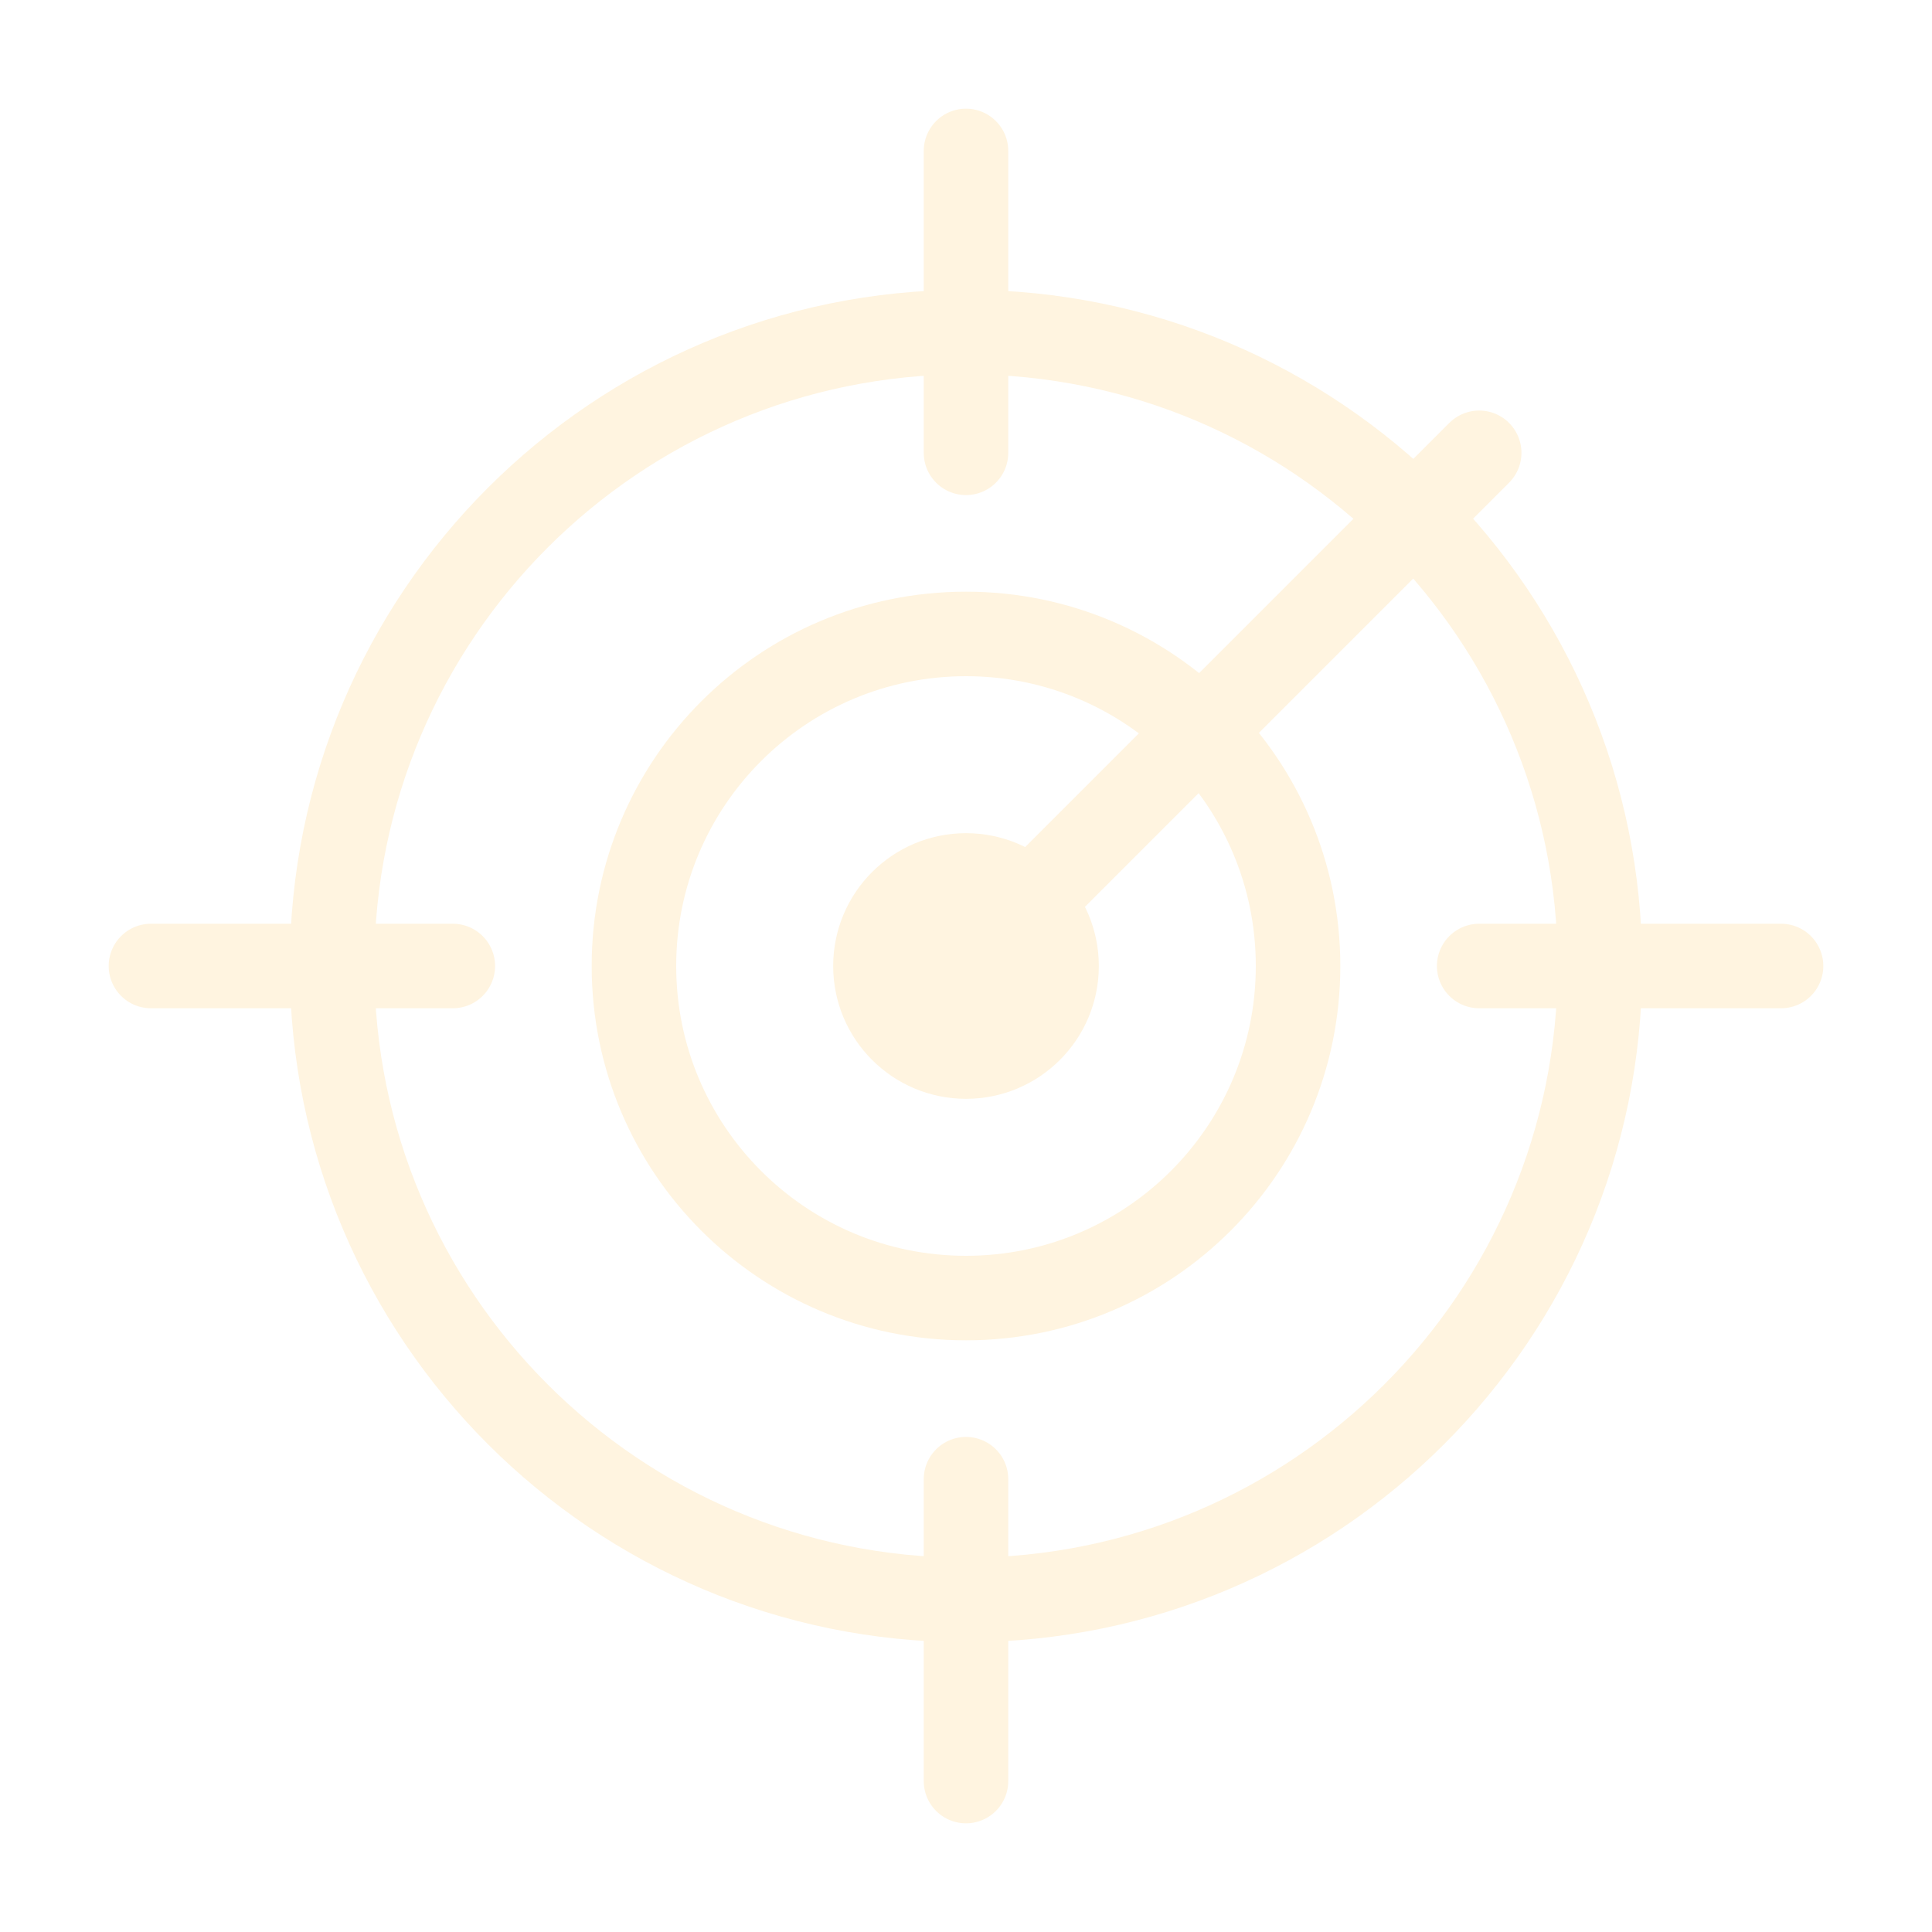
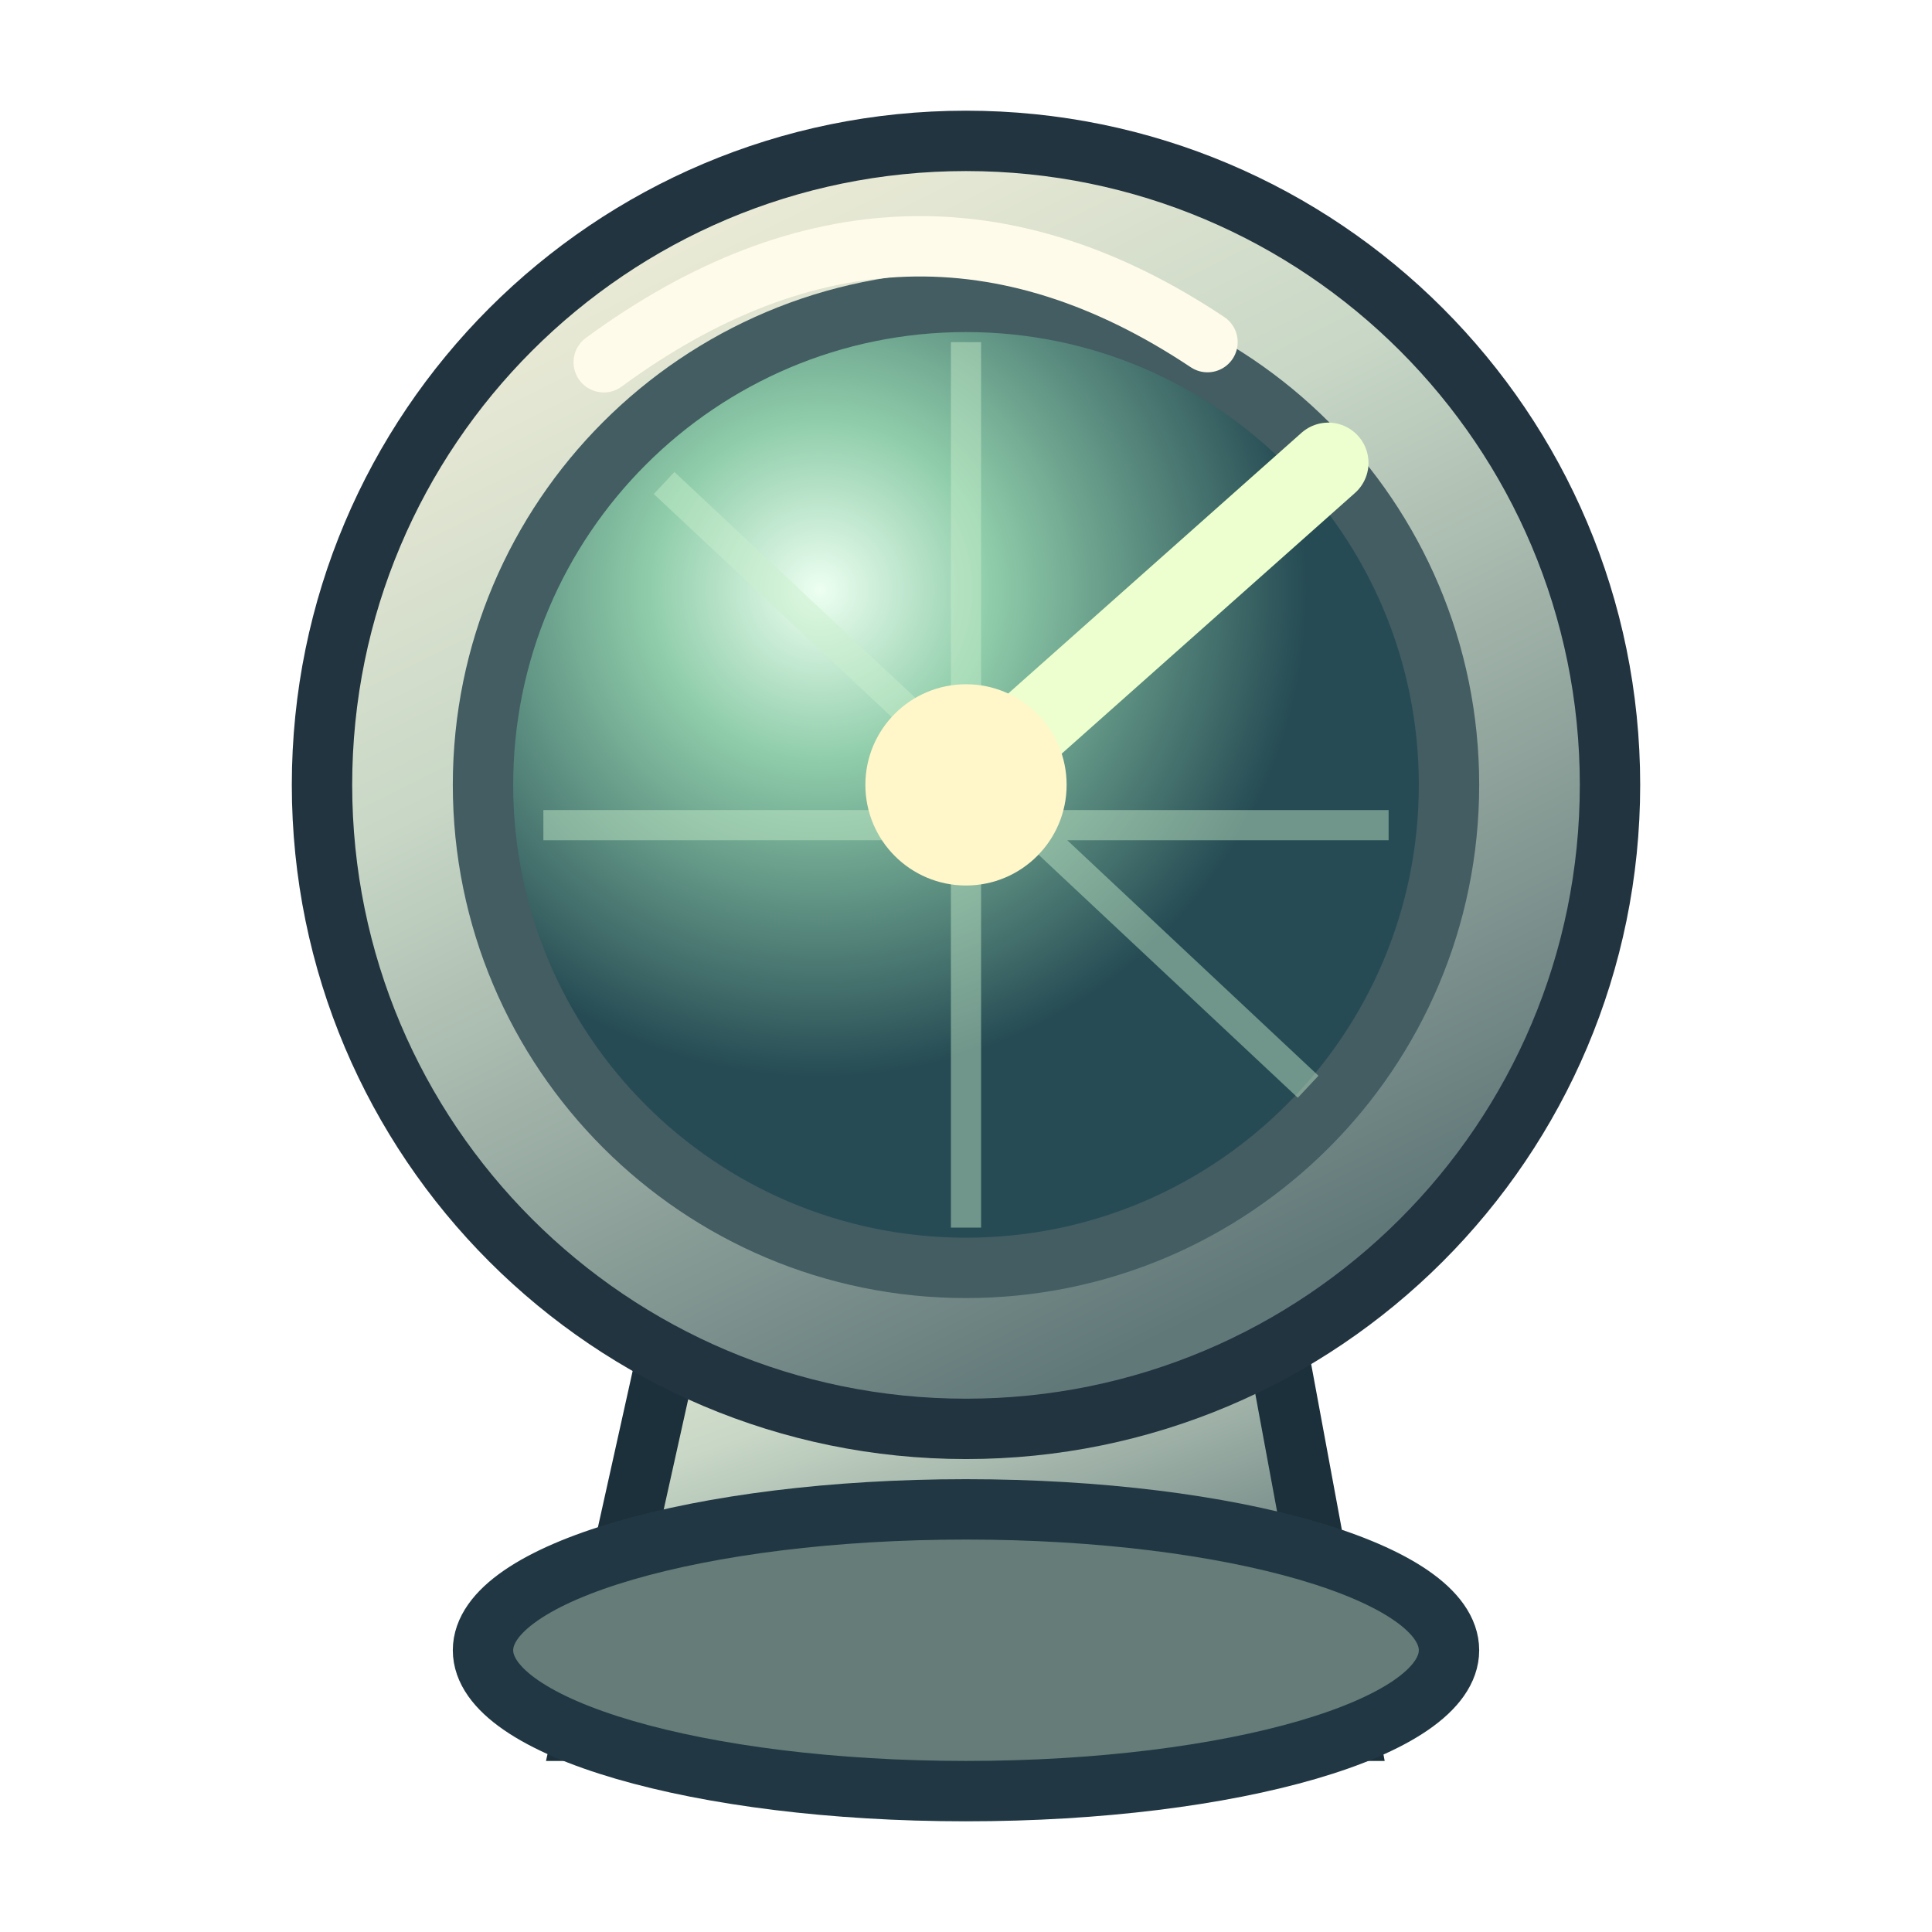
- <svg xmlns="http://www.w3.org/2000/svg" width="64" height="64" viewBox="0 0 64 64">
-   <g fill="none" stroke="#fff4e0" stroke-width="2.8" stroke-linecap="round" stroke-linejoin="round">
-     <circle cx="32" cy="32" r="21" />
-     <circle cx="32" cy="32" r="11" />
-     <path d="M32 5v10M32 49v10M5 32h10M49 32h10M32 32l17-17" />
-     <circle cx="32" cy="32" r="3" fill="#fff4e0" />
-   </g>
+ <svg xmlns="http://www.w3.org/2000/svg" width="96" height="96" viewBox="0 0 96 96">
+   <defs>
+     <linearGradient id="shell" x2=".5" y2="1">
+       <stop stop-color="#fff6df" />
+       <stop offset=".45" stop-color="#c8d7c6" />
+       <stop offset="1" stop-color="#617879" />
+     </linearGradient>
+     <radialGradient id="lens" cx=".35" cy=".3">
+       <stop stop-color="#edfff1" />
+       <stop offset=".35" stop-color="#8fcdaa" />
+       <stop offset="1" stop-color="#264b54" />
+     </radialGradient>
+   </defs>
+   <path d="M35 59H62L67 86H29Z" fill="url(#shell)" stroke="#1c303b" stroke-width="3" />
+   <ellipse cx="48" cy="82" rx="24" ry="7" fill="#657c79" stroke="#213844" stroke-width="3" />
+   <circle cx="48" cy="39" r="32" fill="url(#shell)" stroke="#233441" stroke-width="3" />
+   <circle cx="48" cy="39" r="24" fill="url(#lens)" stroke="#435d62" stroke-width="3" />
+   <path d="M27 41H69M48 17V61M33 24L65 54" stroke="#caefcc" opacity=".45" stroke-width="1.5" />
+   <path d="M48 39L66 23" stroke="#edffce" stroke-width="4" stroke-linecap="round" />
+   <circle cx="48" cy="39" r="5" fill="#fff7c9" />
+   <path d="M30 18Q45 7 60 17" fill="none" stroke="#fffbea" stroke-width="3" stroke-linecap="round" />
</svg>
